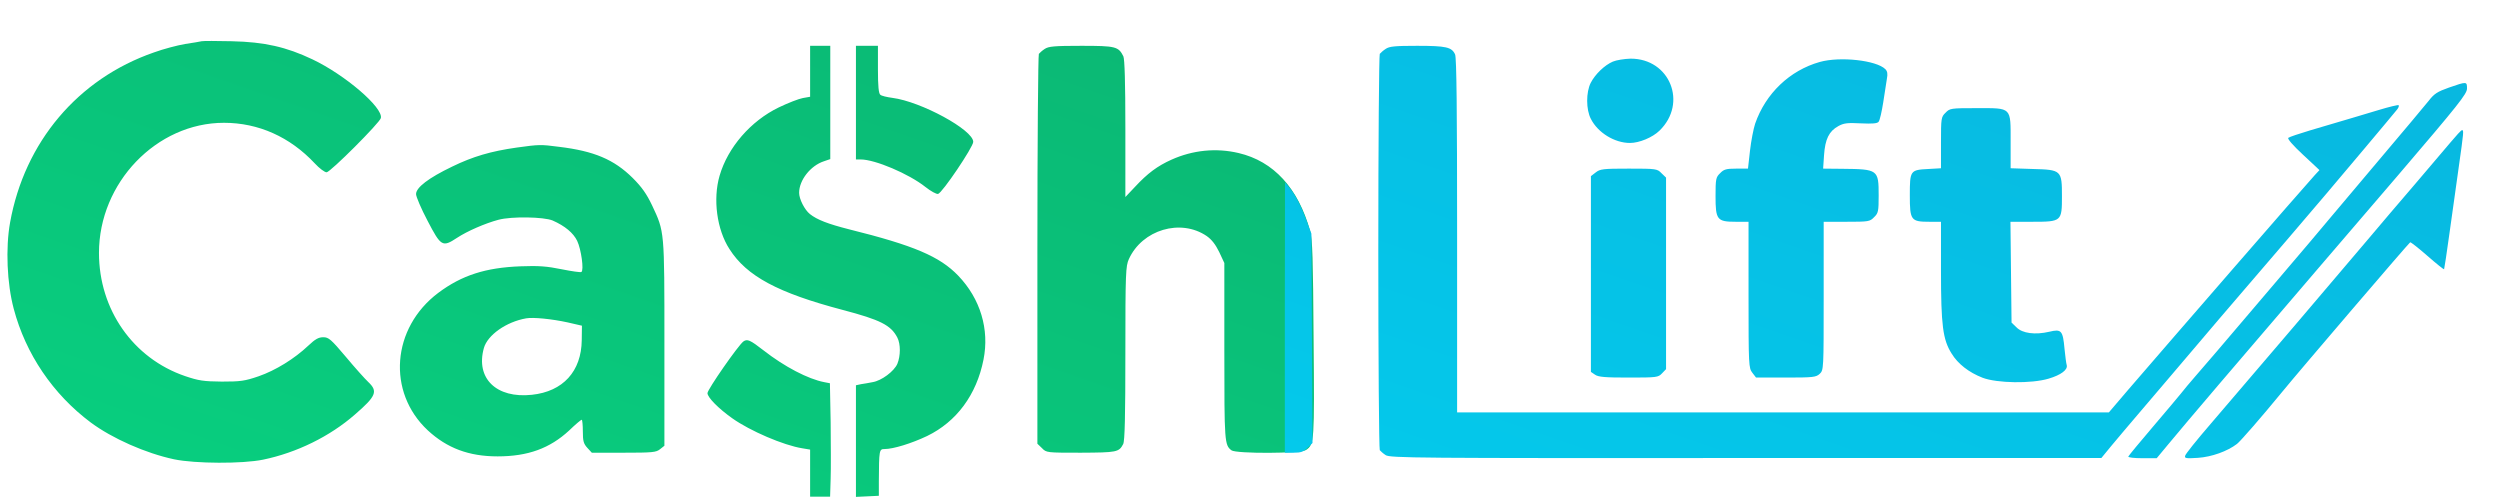
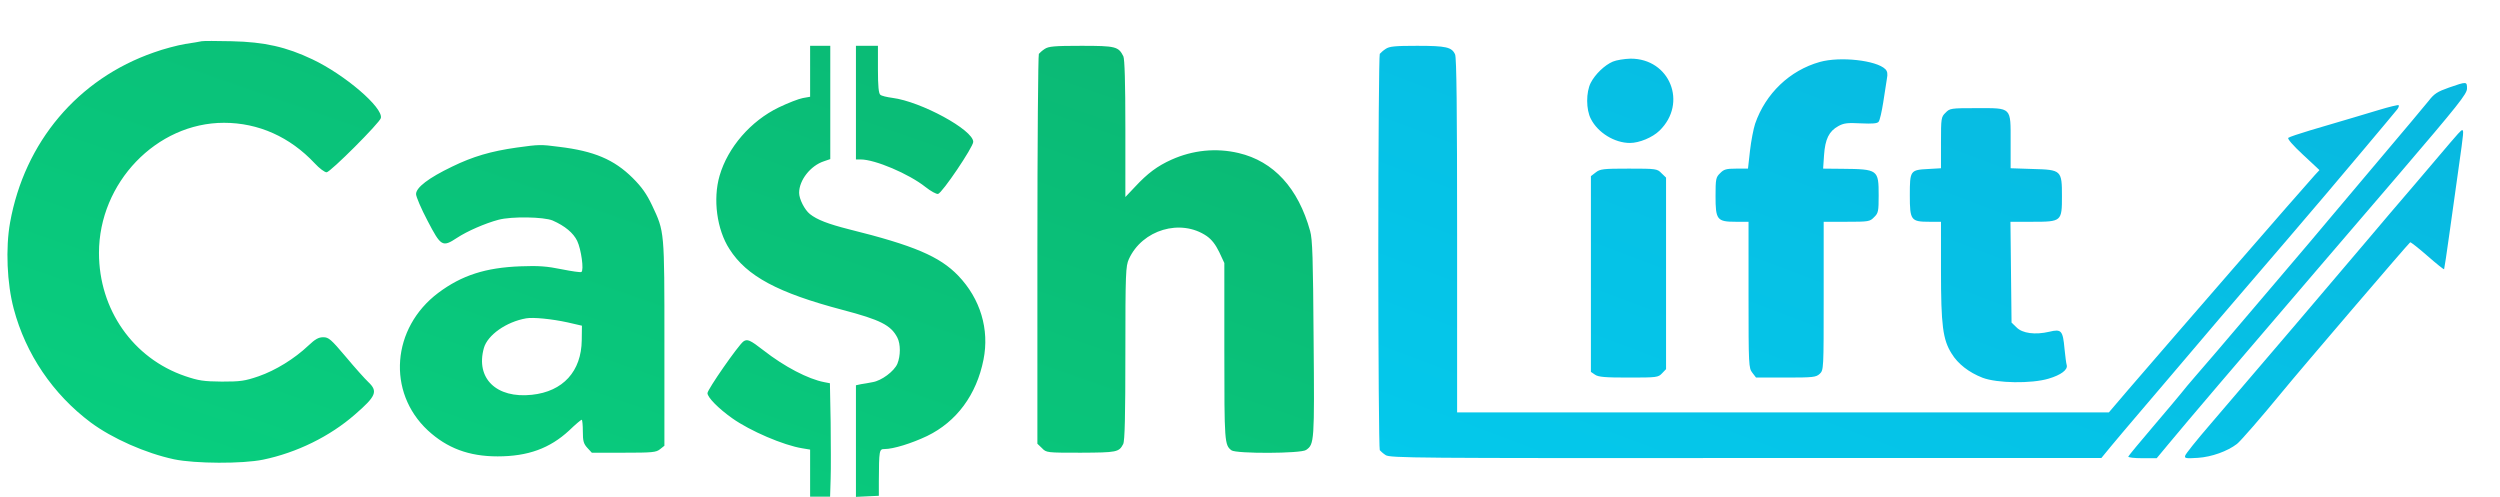
<svg xmlns="http://www.w3.org/2000/svg" aria-labelledby="title desc" fill="none" role="img" viewBox="0 0 1364 271">
  <defs>
    <linearGradient id="cashLiftGreen" x1="0" x2="1" y1="0" y2="1">
      <stop offset="0" stop-color="#08d080" />
      <stop offset="1" stop-color="#0bb774" />
    </linearGradient>
    <linearGradient id="cashLiftCyan" x1="0" x2="1" y1="0" y2="1">
      <stop offset="0" stop-color="#04c9eb" />
      <stop offset="1" stop-color="#08b7df" />
    </linearGradient>
  </defs>
  <g fill="url(#cashLiftGreen)" transform="translate(0 271) scale(.1 -.1)">
    <path d="M1100 2485 c-8 -2 -49 -9 -90 -15 -41 -7 -118 -27 -170 -46 -415 -144 -706 -489 -785 -928 -25 -139 -17 -333 20 -471 65 -246 214 -466 420 -620 117 -87 300 -168 455 -201 115 -24 373 -25 485 -2 184 38 365 127 501 246 117 101 127 127 73 178 -17 16 -72 77 -122 137 -81 96 -94 107 -123 107 -26 0 -44 -10 -81 -45 -77 -73 -180 -136 -272 -168 -76 -26 -99 -29 -201 -29 -100 1 -126 5 -200 30 -284 97 -470 363 -470 672 0 383 314 710 682 710 188 0 360 -77 495 -221 25 -27 54 -49 65 -49 20 0 291 271 296 296 13 57 -196 236 -373 320 -143 68 -262 95 -440 99 -82 2 -157 2 -165 0z M4420 2321 l0 -139 -40 -7 c-22 -4 -81 -27 -131 -51 -153 -74 -278 -218 -323 -373 -37 -127 -15 -294 54 -400 94 -148 265 -239 618 -332 205 -54 263 -83 298 -151 18 -35 18 -99 0 -143 -18 -41 -86 -92 -135 -100 -20 -4 -48 -9 -63 -11 l-28 -6 0 -304 0 -305 63 3 62 3 0 80 c1 170 2 175 31 175 48 0 148 31 232 71 161 78 270 225 308 417 33 165 -17 332 -138 458 -101 105 -242 165 -596 253 -114 29 -174 52 -213 83 -29 23 -59 82 -59 116 0 69 62 148 135 172 l35 12 0 309 0 309 -55 0 -55 0 0 -139z M4670 2150 l0 -310 26 0 c78 0 262 -78 353 -150 29 -23 60 -40 69 -38 22 4 192 256 192 284 0 65 -285 220 -441 240 -30 4 -60 11 -66 17 -9 7 -13 47 -13 138 l0 129 -60 0 -60 0 0 -310z M5700 2443 c-14 -9 -28 -22 -32 -27 -4 -6 -8 -487 -8 -1069 l0 -1058 25 -24 c24 -25 26 -25 212 -25 197 1 208 3 231 47 9 16 12 155 12 495 0 441 2 476 19 514 73 161 283 223 425 126 27 -19 48 -46 68 -87 l28 -60 0 -483 c0 -495 1 -510 39 -539 25 -19 380 -18 407 2 45 31 46 43 41 606 -3 439 -6 544 -19 589 -65 234 -199 380 -390 425 -123 29 -250 16 -366 -36 -78 -35 -131 -75 -199 -148 l-53 -56 0 373 c0 255 -4 380 -11 395 -27 53 -41 57 -229 57 -149 0 -179 -3 -200 -17z M2820 1905 c-142 -20 -240 -49 -353 -104 -129 -62 -197 -114 -197 -150 0 -14 28 -80 63 -146 73 -140 81 -145 160 -93 56 37 155 80 227 99 71 19 247 16 295 -4 68 -30 113 -68 134 -111 22 -46 38 -161 23 -170 -5 -3 -53 4 -108 15 -79 16 -124 20 -224 16 -190 -7 -321 -49 -449 -145 -254 -191 -281 -541 -57 -750 105 -97 224 -142 381 -142 166 0 285 44 390 141 34 33 65 59 69 59 3 0 6 -29 6 -64 0 -53 4 -67 25 -90 l24 -26 174 0 c157 0 177 2 198 19 l24 19 0 559 c0 619 1 607 -67 752 -30 63 -56 100 -106 150 -102 101 -211 147 -402 170 -100 13 -107 13 -230 -4z m277 -954 l78 -18 -1 -79 c-2 -170 -102 -280 -272 -298 -194 -21 -308 90 -262 255 20 71 122 143 230 162 38 7 140 -3 227 -22z M4056 847 c-29 -22 -196 -262 -196 -282 0 -23 60 -84 135 -137 97 -69 281 -148 383 -164 l42 -7 0 -128 0 -129 54 0 55 0 3 98 c2 53 1 192 0 309 l-4 212 -31 6 c-88 17 -217 84 -332 174 -72 56 -88 63 -109 48z" />
  </g>
  <g fill="url(#cashLiftCyan)" transform="translate(0 271) scale(.1 -.1)">
-     <path d="M7560 2443 c-14 -9 -28 -22 -32 -27 -4 -6 -8 -492 -8 -1081 0 -589 4 -1075 8 -1081 4 -5 18 -18 32 -27 23 -16 158 -17 1965 -16 l1940 0 55 67 c30 36 99 118 153 181 54 64 129 152 167 196 237 279 340 400 405 475 40 47 147 171 236 275 89 105 183 215 209 245 52 61 367 435 389 463 8 10 11 20 8 23 -2 3 -52 -9 -108 -26 -102 -31 -151 -45 -374 -111 -60 -18 -114 -36 -120 -41 -6 -5 25 -41 80 -92 l90 -84 -26 -28 c-77 -85 -757 -868 -1018 -1171 l-105 -123 -1778 0 -1778 0 0 965 c0 685 -3 971 -11 988 -18 40 -49 47 -207 47 -122 0 -152 -3 -172 -17z M8800 2374 c-45 -19 -97 -69 -121 -116 -26 -51 -26 -146 1 -197 38 -75 129 -131 213 -131 51 0 123 30 161 67 155 150 57 394 -158 393 -34 -1 -77 -8 -96 -16z M9929 2372 c-164 -46 -296 -172 -353 -337 -9 -27 -22 -94 -28 -147 l-11 -98 -64 0 c-55 0 -68 -4 -88 -25 -23 -22 -25 -31 -25 -125 0 -129 8 -140 110 -140 l70 0 0 -399 c0 -388 1 -399 21 -425 l20 -26 163 0 c149 0 164 2 184 20 22 21 22 22 22 425 l0 405 125 0 c120 0 127 1 150 25 23 22 25 32 25 118 0 142 -3 144 -199 146 l-104 1 5 74 c6 87 27 130 78 158 29 16 49 19 122 15 64 -3 91 -1 98 9 6 7 17 55 25 106 8 51 17 109 20 129 5 26 3 40 -9 52 -49 48 -246 70 -357 39z M13361 2232 c-62 -22 -80 -33 -110 -72 -21 -26 -143 -172 -272 -324 -128 -152 -252 -299 -274 -325 -22 -27 -154 -183 -294 -347 -325 -382 -371 -436 -434 -508 -29 -33 -63 -74 -77 -92 -14 -17 -83 -100 -155 -184 -71 -83 -131 -156 -133 -161 -2 -5 32 -9 76 -9 l79 0 64 77 c35 43 158 188 273 323 508 593 624 730 980 1144 331 387 376 444 376 473 0 39 -1 39 -99 5z M10615 2095 c-24 -23 -25 -29 -25 -163 l0 -140 -69 -4 c-99 -5 -101 -8 -101 -144 0 -136 6 -144 107 -144 l63 0 0 -267 c0 -298 10 -376 58 -452 34 -56 94 -103 169 -132 78 -30 267 -33 360 -5 68 20 106 49 99 74 -3 9 -8 50 -12 89 -9 100 -17 109 -83 93 -77 -18 -147 -9 -179 24 l-27 26 -3 275 -3 275 120 0 c159 0 161 2 161 139 0 142 -3 145 -159 149 l-121 4 0 144 c0 192 8 184 -185 184 -142 0 -147 -1 -170 -25z M13369 1932 c-31 -37 -118 -139 -193 -227 -76 -88 -194 -227 -264 -310 -139 -165 -637 -749 -851 -998 -75 -87 -138 -165 -139 -174 -4 -14 6 -15 70 -11 75 5 161 36 213 76 21 17 131 143 245 282 93 114 693 815 700 818 4 1 46 -32 94 -74 48 -42 89 -75 91 -73 1 2 15 90 29 194 15 105 38 268 51 364 27 191 28 201 18 201 -5 0 -33 -31 -64 -68z M8706 1769 l-26 -20 0 -534 0 -534 22 -15 c18 -13 54 -16 183 -16 156 0 162 1 183 23 l22 23 0 523 0 522 -25 24 c-23 24 -28 25 -178 25 -141 0 -157 -2 -181 -21z M7010 978 l0 -738 49 0 c39 0 53 5 75 27 l27 26 -3 571 -3 571 -24 65 c-31 84 -63 147 -95 185 l-25 30 -1 -737z" />
+     <path d="M7560 2443 c-14 -9 -28 -22 -32 -27 -4 -6 -8 -492 -8 -1081 0 -589 4 -1075 8 -1081 4 -5 18 -18 32 -27 23 -16 158 -17 1965 -16 l1940 0 55 67 c30 36 99 118 153 181 54 64 129 152 167 196 237 279 340 400 405 475 40 47 147 171 236 275 89 105 183 215 209 245 52 61 367 435 389 463 8 10 11 20 8 23 -2 3 -52 -9 -108 -26 -102 -31 -151 -45 -374 -111 -60 -18 -114 -36 -120 -41 -6 -5 25 -41 80 -92 l90 -84 -26 -28 c-77 -85 -757 -868 -1018 -1171 l-105 -123 -1778 0 -1778 0 0 965 c0 685 -3 971 -11 988 -18 40 -49 47 -207 47 -122 0 -152 -3 -172 -17z M8800 2374 c-45 -19 -97 -69 -121 -116 -26 -51 -26 -146 1 -197 38 -75 129 -131 213 -131 51 0 123 30 161 67 155 150 57 394 -158 393 -34 -1 -77 -8 -96 -16z M9929 2372 c-164 -46 -296 -172 -353 -337 -9 -27 -22 -94 -28 -147 l-11 -98 -64 0 c-55 0 -68 -4 -88 -25 -23 -22 -25 -31 -25 -125 0 -129 8 -140 110 -140 l70 0 0 -399 c0 -388 1 -399 21 -425 l20 -26 163 0 c149 0 164 2 184 20 22 21 22 22 22 425 l0 405 125 0 c120 0 127 1 150 25 23 22 25 32 25 118 0 142 -3 144 -199 146 l-104 1 5 74 c6 87 27 130 78 158 29 16 49 19 122 15 64 -3 91 -1 98 9 6 7 17 55 25 106 8 51 17 109 20 129 5 26 3 40 -9 52 -49 48 -246 70 -357 39z M13361 2232 c-62 -22 -80 -33 -110 -72 -21 -26 -143 -172 -272 -324 -128 -152 -252 -299 -274 -325 -22 -27 -154 -183 -294 -347 -325 -382 -371 -436 -434 -508 -29 -33 -63 -74 -77 -92 -14 -17 -83 -100 -155 -184 -71 -83 -131 -156 -133 -161 -2 -5 32 -9 76 -9 l79 0 64 77 c35 43 158 188 273 323 508 593 624 730 980 1144 331 387 376 444 376 473 0 39 -1 39 -99 5z M10615 2095 c-24 -23 -25 -29 -25 -163 l0 -140 -69 -4 c-99 -5 -101 -8 -101 -144 0 -136 6 -144 107 -144 l63 0 0 -267 c0 -298 10 -376 58 -452 34 -56 94 -103 169 -132 78 -30 267 -33 360 -5 68 20 106 49 99 74 -3 9 -8 50 -12 89 -9 100 -17 109 -83 93 -77 -18 -147 -9 -179 24 l-27 26 -3 275 -3 275 120 0 c159 0 161 2 161 139 0 142 -3 145 -159 149 l-121 4 0 144 c0 192 8 184 -185 184 -142 0 -147 -1 -170 -25z M13369 1932 c-31 -37 -118 -139 -193 -227 -76 -88 -194 -227 -264 -310 -139 -165 -637 -749 -851 -998 -75 -87 -138 -165 -139 -174 -4 -14 6 -15 70 -11 75 5 161 36 213 76 21 17 131 143 245 282 93 114 693 815 700 818 4 1 46 -32 94 -74 48 -42 89 -75 91 -73 1 2 15 90 29 194 15 105 38 268 51 364 27 191 28 201 18 201 -5 0 -33 -31 -64 -68z M8706 1769 l-26 -20 0 -534 0 -534 22 -15 c18 -13 54 -16 183 -16 156 0 162 1 183 23 l22 23 0 523 0 522 -25 24 c-23 24 -28 25 -178 25 -141 0 -157 -2 -181 -21z" />
  </g>
</svg>
